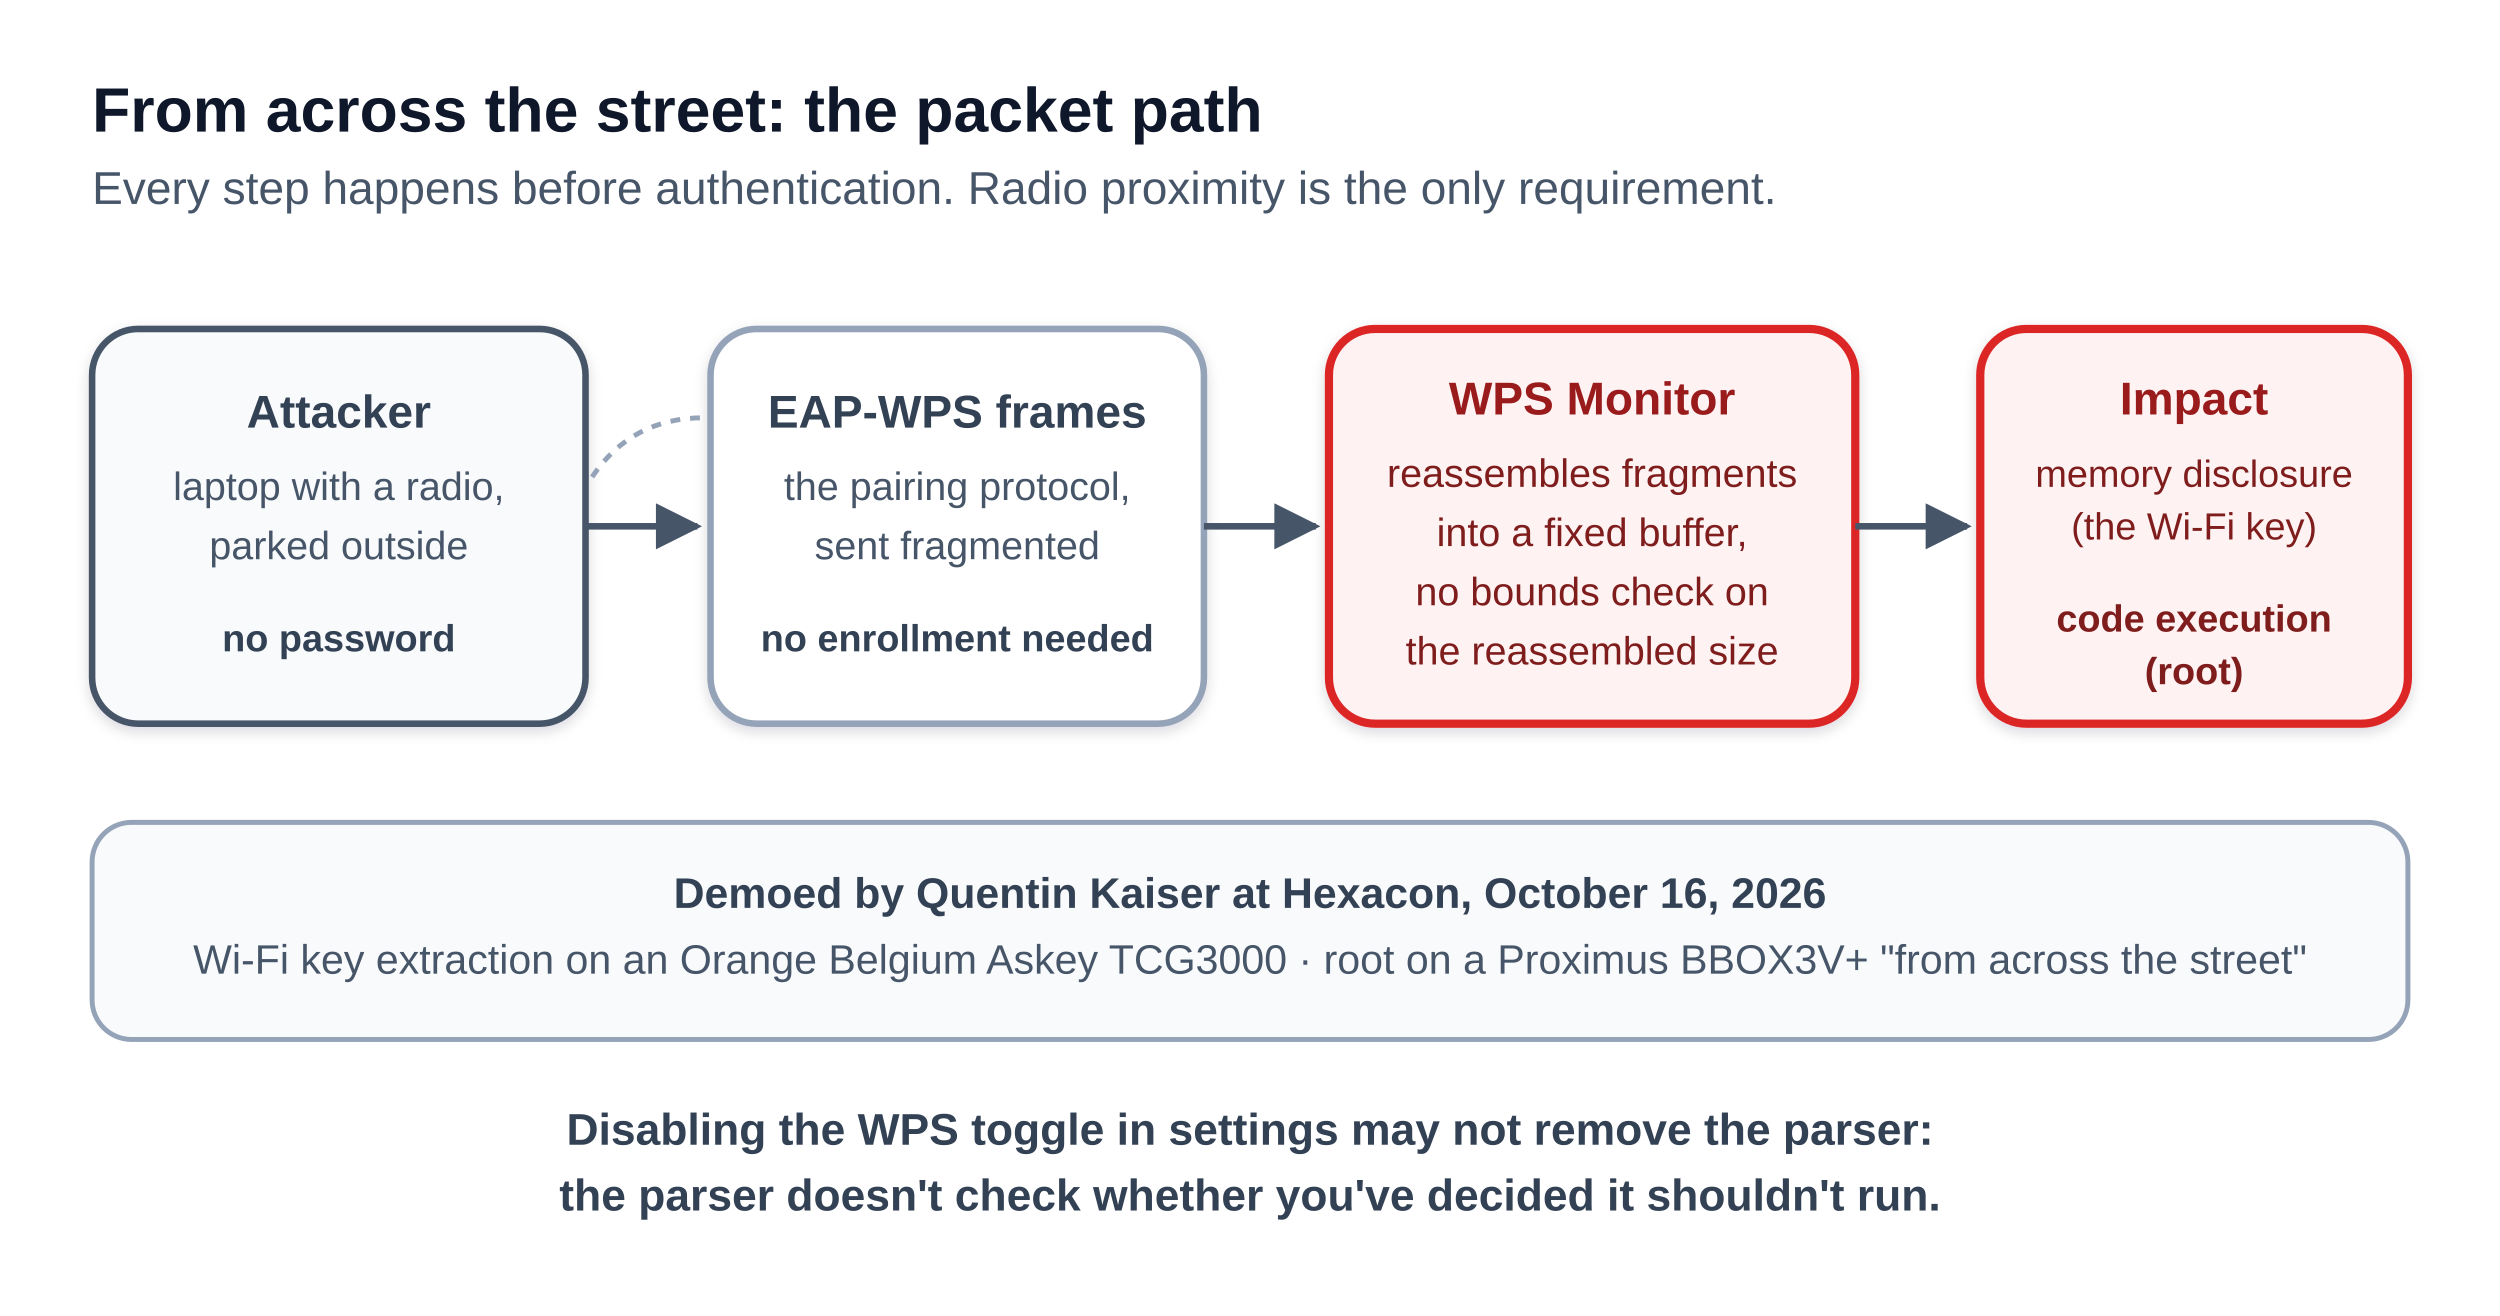
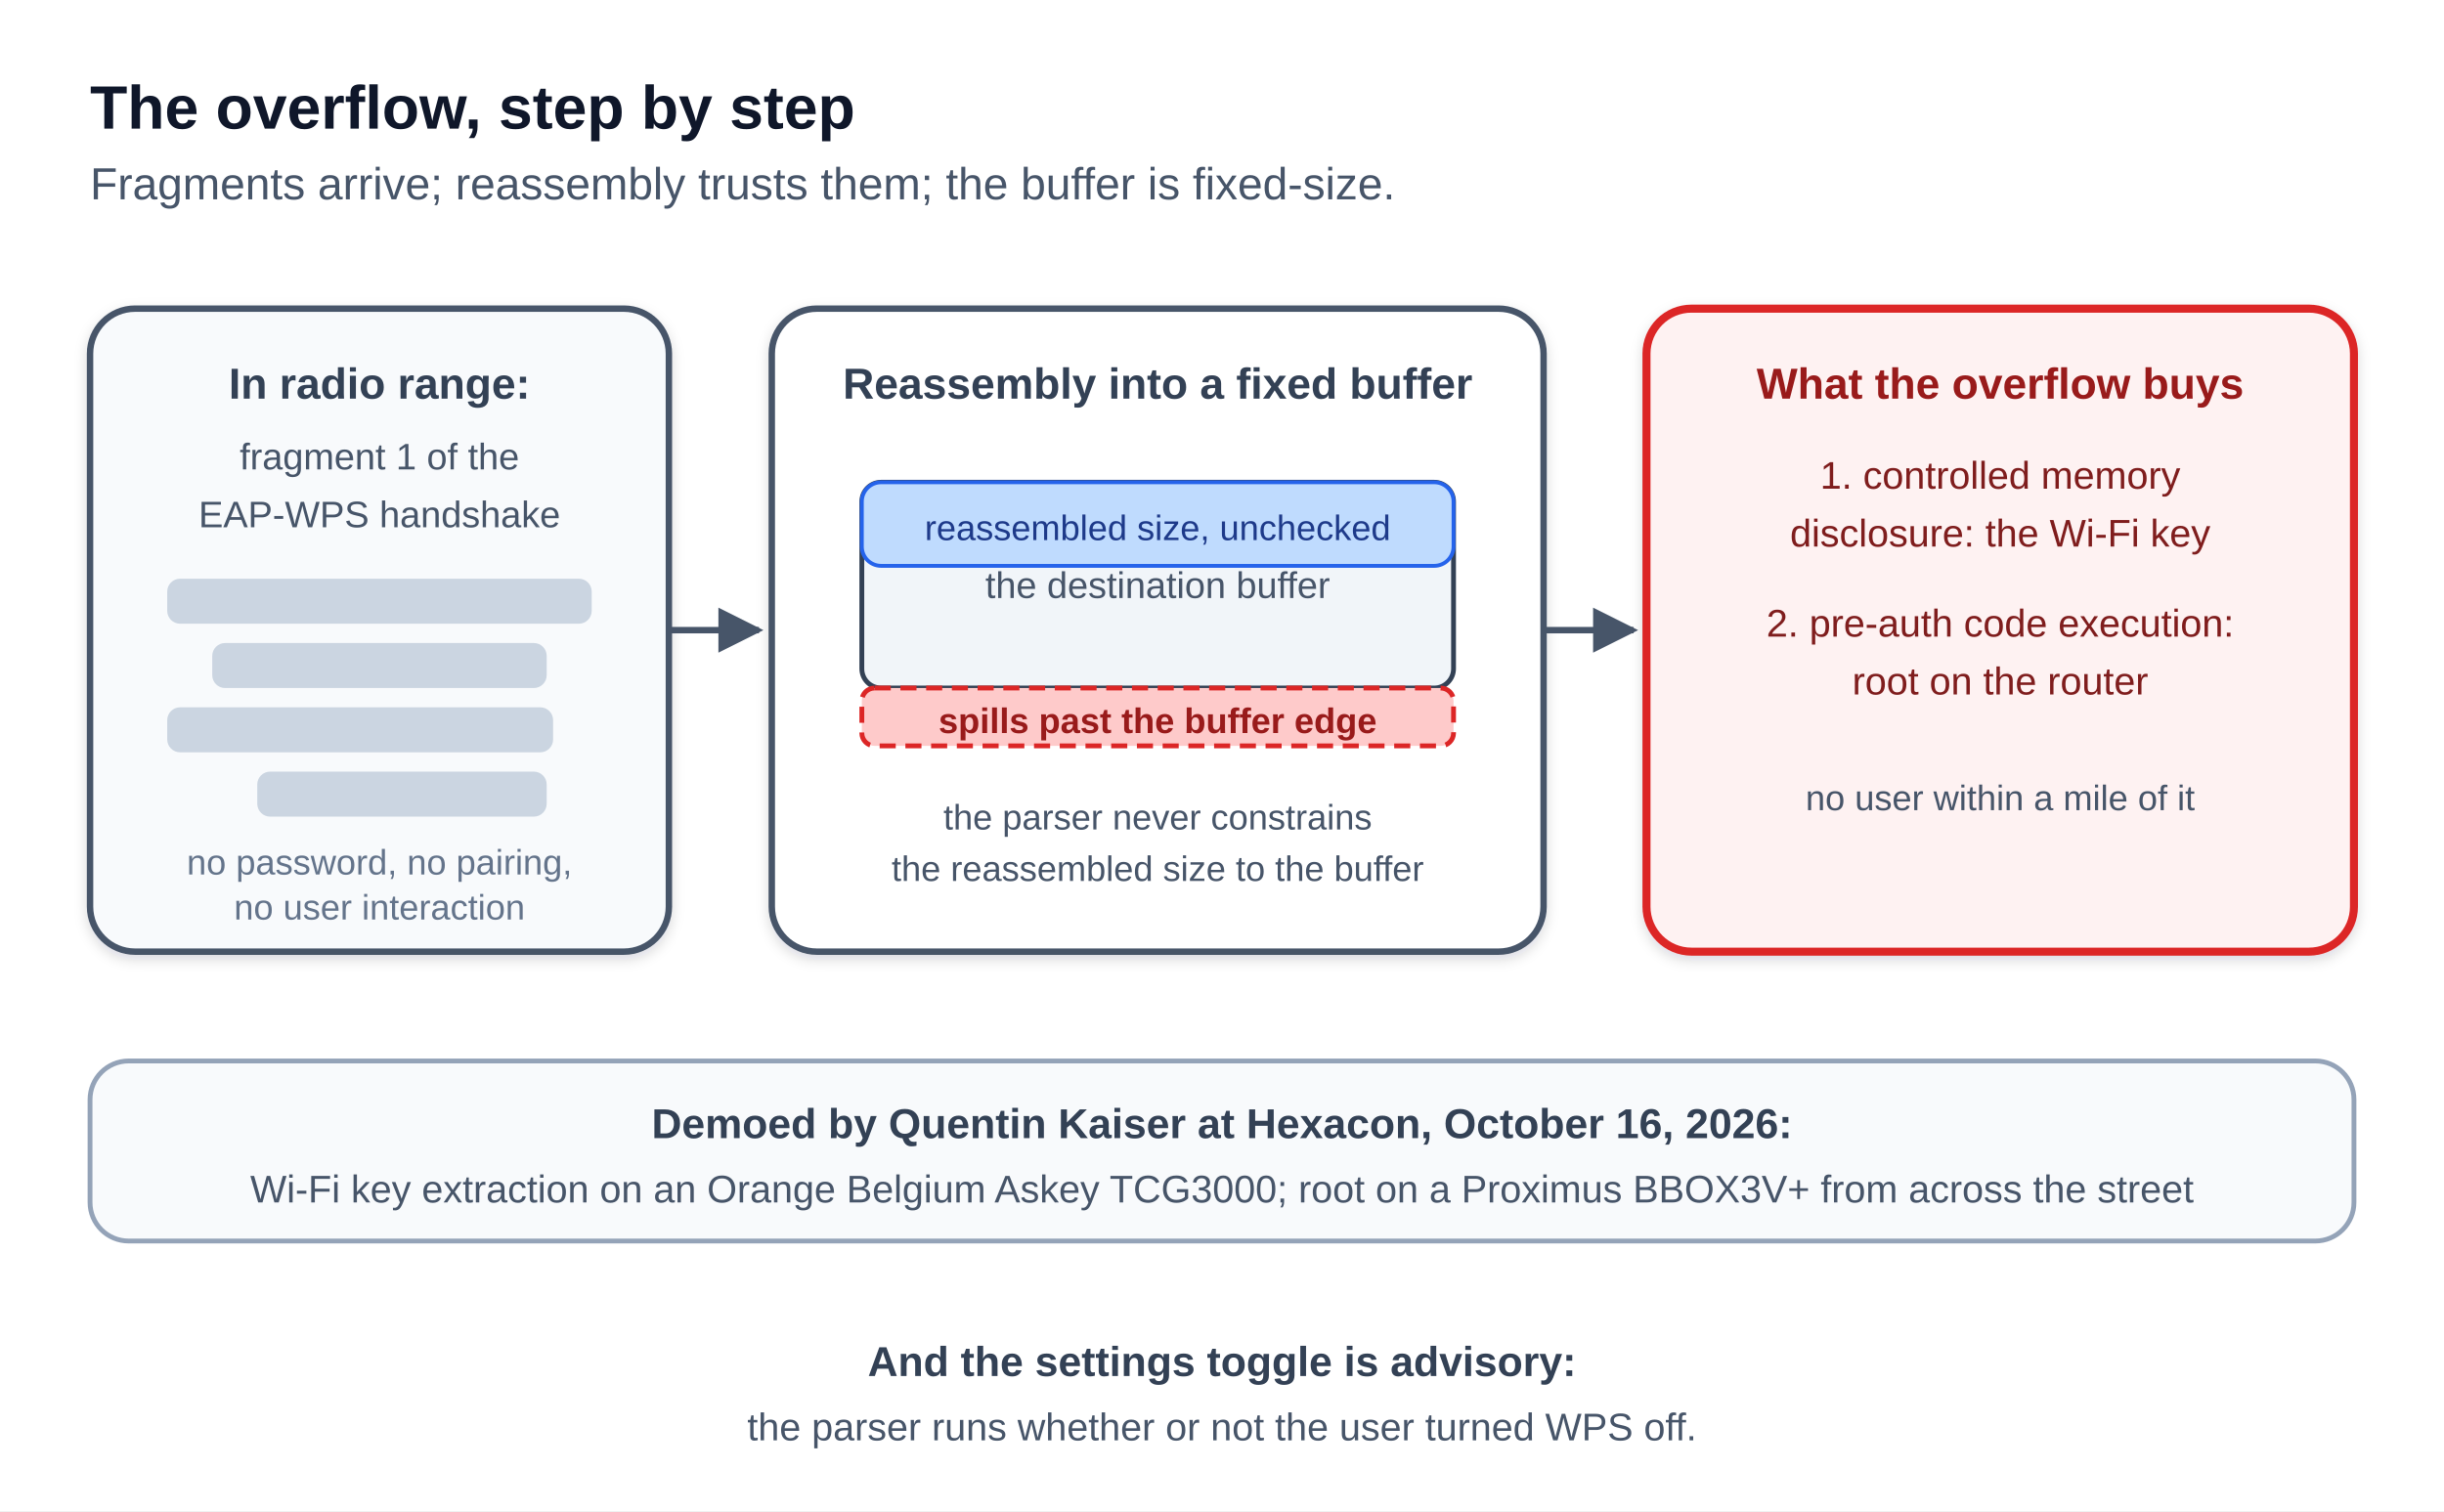
- <svg xmlns="http://www.w3.org/2000/svg" viewBox="0 0 760 400" font-family="-apple-system, BlinkMacSystemFont, 'Segoe UI', 'Helvetica Neue', Arial, sans-serif">
+ <svg xmlns="http://www.w3.org/2000/svg" viewBox="0 0 760 470" font-family="-apple-system, BlinkMacSystemFont, 'Segoe UI', 'Helvetica Neue', Arial, sans-serif">
  <defs>
    <filter id="ds" x="-20%" y="-20%" width="140%" height="140%">
      <feDropShadow dx="0" dy="1.5" stdDeviation="2" flood-color="#0f172a" flood-opacity="0.15" />
    </filter>
    <marker id="arrow" viewBox="0 0 10 10" refX="9" refY="5" markerWidth="7" markerHeight="7" orient="auto-start-reverse">
      <path d="M 0 0 L 10 5 L 0 10 z" fill="#475569" />
    </marker>
  </defs>
-   <rect x="0" y="0" width="760" height="400" fill="#ffffff" />
-   <text x="28" y="40" font-size="19" font-weight="700" fill="#0f172a">From across the street: the packet path</text>
-   <text x="28" y="62" font-size="14" fill="#475569">Every step happens before authentication. Radio proximity is the only requirement.</text>
-   <rect x="28" y="100" width="150" height="120" rx="14" fill="#f8fafc" stroke="#475569" stroke-width="2" filter="url(#ds)" />
-   <text x="103" y="130" font-size="14" font-weight="700" fill="#334155" text-anchor="middle">Attacker</text>
-   <text x="103" y="152" font-size="12" fill="#475569" text-anchor="middle">laptop with a radio,</text>
-   <text x="103" y="170" font-size="12" fill="#475569" text-anchor="middle">parked outside</text>
-   <text x="103" y="198" font-size="11.5" font-weight="600" fill="#334155" text-anchor="middle">no password</text>
-   <rect x="216" y="100" width="150" height="120" rx="14" fill="#ffffff" stroke="#94a3b8" stroke-width="2" filter="url(#ds)" />
-   <text x="291" y="130" font-size="14" font-weight="700" fill="#334155" text-anchor="middle">EAP-WPS frames</text>
-   <text x="291" y="152" font-size="12" fill="#475569" text-anchor="middle">the pairing protocol,</text>
-   <text x="291" y="170" font-size="12" fill="#475569" text-anchor="middle">sent fragmented</text>
-   <text x="291" y="198" font-size="11.5" font-weight="600" fill="#334155" text-anchor="middle">no enrollment needed</text>
-   <rect x="404" y="100" width="160" height="120" rx="14" fill="#fef2f2" stroke="#dc2626" stroke-width="2.5" filter="url(#ds)" />
-   <text x="484" y="126" font-size="14" font-weight="700" fill="#991b1b" text-anchor="middle">WPS Monitor</text>
-   <text x="484" y="148" font-size="12" fill="#7f1d1d" text-anchor="middle">reassembles fragments</text>
-   <text x="484" y="166" font-size="12" fill="#7f1d1d" text-anchor="middle">into a fixed buffer,</text>
-   <text x="484" y="184" font-size="12" fill="#7f1d1d" text-anchor="middle">no bounds check on</text>
-   <text x="484" y="202" font-size="12" fill="#7f1d1d" text-anchor="middle">the reassembled size</text>
-   <rect x="602" y="100" width="130" height="120" rx="14" fill="#fef2f2" stroke="#dc2626" stroke-width="2.5" filter="url(#ds)" />
-   <text x="667" y="126" font-size="14" font-weight="700" fill="#991b1b" text-anchor="middle">Impact</text>
-   <text x="667" y="148" font-size="11.5" fill="#7f1d1d" text-anchor="middle">memory disclosure</text>
-   <text x="667" y="164" font-size="11.5" fill="#7f1d1d" text-anchor="middle">(the Wi-Fi key)</text>
-   <text x="667" y="192" font-size="11.5" font-weight="700" fill="#7f1d1d" text-anchor="middle">code execution</text>
-   <text x="667" y="208" font-size="11.5" font-weight="700" fill="#7f1d1d" text-anchor="middle">(root)</text>
-   <line x1="178" y1="160" x2="212" y2="160" stroke="#475569" stroke-width="2" marker-end="url(#arrow)" />
-   <line x1="366" y1="160" x2="400" y2="160" stroke="#475569" stroke-width="2" marker-end="url(#arrow)" />
-   <line x1="564" y1="160" x2="598" y2="160" stroke="#475569" stroke-width="2" marker-end="url(#arrow)" />
-   <path d="M 180 145 q 12 -18 34 -18" fill="none" stroke="#94a3b8" stroke-width="1.5" stroke-dasharray="3 3" />
-   <rect x="28" y="250" width="704" height="66" rx="12" fill="#f8fafc" stroke="#94a3b8" stroke-width="1.5" />
-   <text x="380" y="276" font-size="13" font-weight="700" fill="#334155" text-anchor="middle">Demoed by Quentin Kaiser at Hexacon, October 16, 2026</text>
-   <text x="380" y="296" font-size="12.5" fill="#475569" text-anchor="middle">Wi-Fi key extraction on an Orange Belgium Askey TCG3000 · root on a Proximus BBOX3V+ "from across the street"</text>
-   <text x="380" y="348" font-size="13.5" font-weight="600" fill="#334155" text-anchor="middle">Disabling the WPS toggle in settings may not remove the parser:</text>
-   <text x="380" y="368" font-size="13.5" font-weight="600" fill="#334155" text-anchor="middle">the parser doesn't check whether you've decided it shouldn't run.</text>
+   <rect x="0" y="0" width="760" height="470" fill="#ffffff" />
+   <text x="28" y="40" font-size="19" font-weight="700" fill="#0f172a">The overflow, step by step</text>
+   <text x="28" y="62" font-size="14" fill="#475569">Fragments arrive; reassembly trusts them; the buffer is fixed-size.</text>
+   <rect x="28" y="96" width="180" height="200" rx="14" fill="#f8fafc" stroke="#475569" stroke-width="2" filter="url(#ds)" />
+   <text x="118" y="124" font-size="13.5" font-weight="700" fill="#334155" text-anchor="middle">In radio range:</text>
+   <text x="118" y="146" font-size="11.5" fill="#475569" text-anchor="middle">fragment 1 of the</text>
+   <text x="118" y="164" font-size="11.5" fill="#475569" text-anchor="middle">EAP-WPS handshake</text>
+   <rect x="52" y="180" width="132" height="14" rx="4" fill="#cbd5e1" />
+   <rect x="66" y="200" width="104" height="14" rx="4" fill="#cbd5e1" />
+   <rect x="52" y="220" width="120" height="14" rx="4" fill="#cbd5e1" />
+   <rect x="80" y="240" width="90" height="14" rx="4" fill="#cbd5e1" />
+   <text x="118" y="272" font-size="11" fill="#64748b" text-anchor="middle">no password, no pairing,</text>
+   <text x="118" y="286" font-size="11" fill="#64748b" text-anchor="middle">no user interaction</text>
+   <line x1="208" y1="196" x2="236" y2="196" stroke="#475569" stroke-width="2" marker-end="url(#arrow)" />
+   <rect x="240" y="96" width="240" height="200" rx="14" fill="#ffffff" stroke="#475569" stroke-width="2" filter="url(#ds)" />
+   <text x="360" y="124" font-size="13.5" font-weight="700" fill="#334155" text-anchor="middle">Reassembly into a fixed buffer</text>
+   <rect x="268" y="150" width="184" height="64" rx="6" fill="#f1f5f9" stroke="#334155" stroke-width="1.5" />
+   <text x="360" y="186" font-size="11.5" fill="#475569" text-anchor="middle">the destination buffer</text>
+   <rect x="268" y="150" width="184" height="26" rx="6" fill="#bfdbfe" stroke="#2563eb" stroke-width="1.2" />
+   <text x="360" y="168" font-size="11" fill="#1e3a8a" text-anchor="middle">reassembled size, unchecked</text>
+   <rect x="268" y="214" width="184" height="18" rx="4" fill="#fecaca" stroke="#dc2626" stroke-width="1.5" stroke-dasharray="5 3" />
+   <text x="360" y="228" font-size="11" font-weight="700" fill="#991b1b" text-anchor="middle">spills past the buffer edge</text>
+   <text x="360" y="258" font-size="11" fill="#475569" text-anchor="middle">the parser never constrains</text>
+   <text x="360" y="274" font-size="11" fill="#475569" text-anchor="middle">the reassembled size to the buffer</text>
+   <line x1="480" y1="196" x2="508" y2="196" stroke="#475569" stroke-width="2" marker-end="url(#arrow)" />
+   <rect x="512" y="96" width="220" height="200" rx="14" fill="#fef2f2" stroke="#dc2626" stroke-width="2.5" filter="url(#ds)" />
+   <text x="622" y="124" font-size="13.5" font-weight="700" fill="#991b1b" text-anchor="middle">What the overflow buys</text>
+   <text x="622" y="152" font-size="12" fill="#7f1d1d" text-anchor="middle">1. controlled memory</text>
+   <text x="622" y="170" font-size="12" fill="#7f1d1d" text-anchor="middle">disclosure: the Wi-Fi key</text>
+   <text x="622" y="198" font-size="12" fill="#7f1d1d" text-anchor="middle">2. pre-auth code execution:</text>
+   <text x="622" y="216" font-size="12" fill="#7f1d1d" text-anchor="middle">root on the router</text>
+   <text x="622" y="252" font-size="11" fill="#475569" text-anchor="middle">no user within a mile of it</text>
+   <rect x="28" y="330" width="704" height="56" rx="12" fill="#f8fafc" stroke="#94a3b8" stroke-width="1.5" />
+   <text x="380" y="354" font-size="13" font-weight="700" fill="#334155" text-anchor="middle">Demoed by Quentin Kaiser at Hexacon, October 16, 2026:</text>
+   <text x="380" y="374" font-size="12" fill="#475569" text-anchor="middle">Wi-Fi key extraction on an Orange Belgium Askey TCG3000; root on a Proximus BBOX3V+ from across the street</text>
+   <text x="380" y="428" font-size="13" font-weight="700" fill="#334155" text-anchor="middle">And the settings toggle is advisory:</text>
+   <text x="380" y="448" font-size="12" fill="#475569" text-anchor="middle">the parser runs whether or not the user turned WPS off.</text>
</svg>
